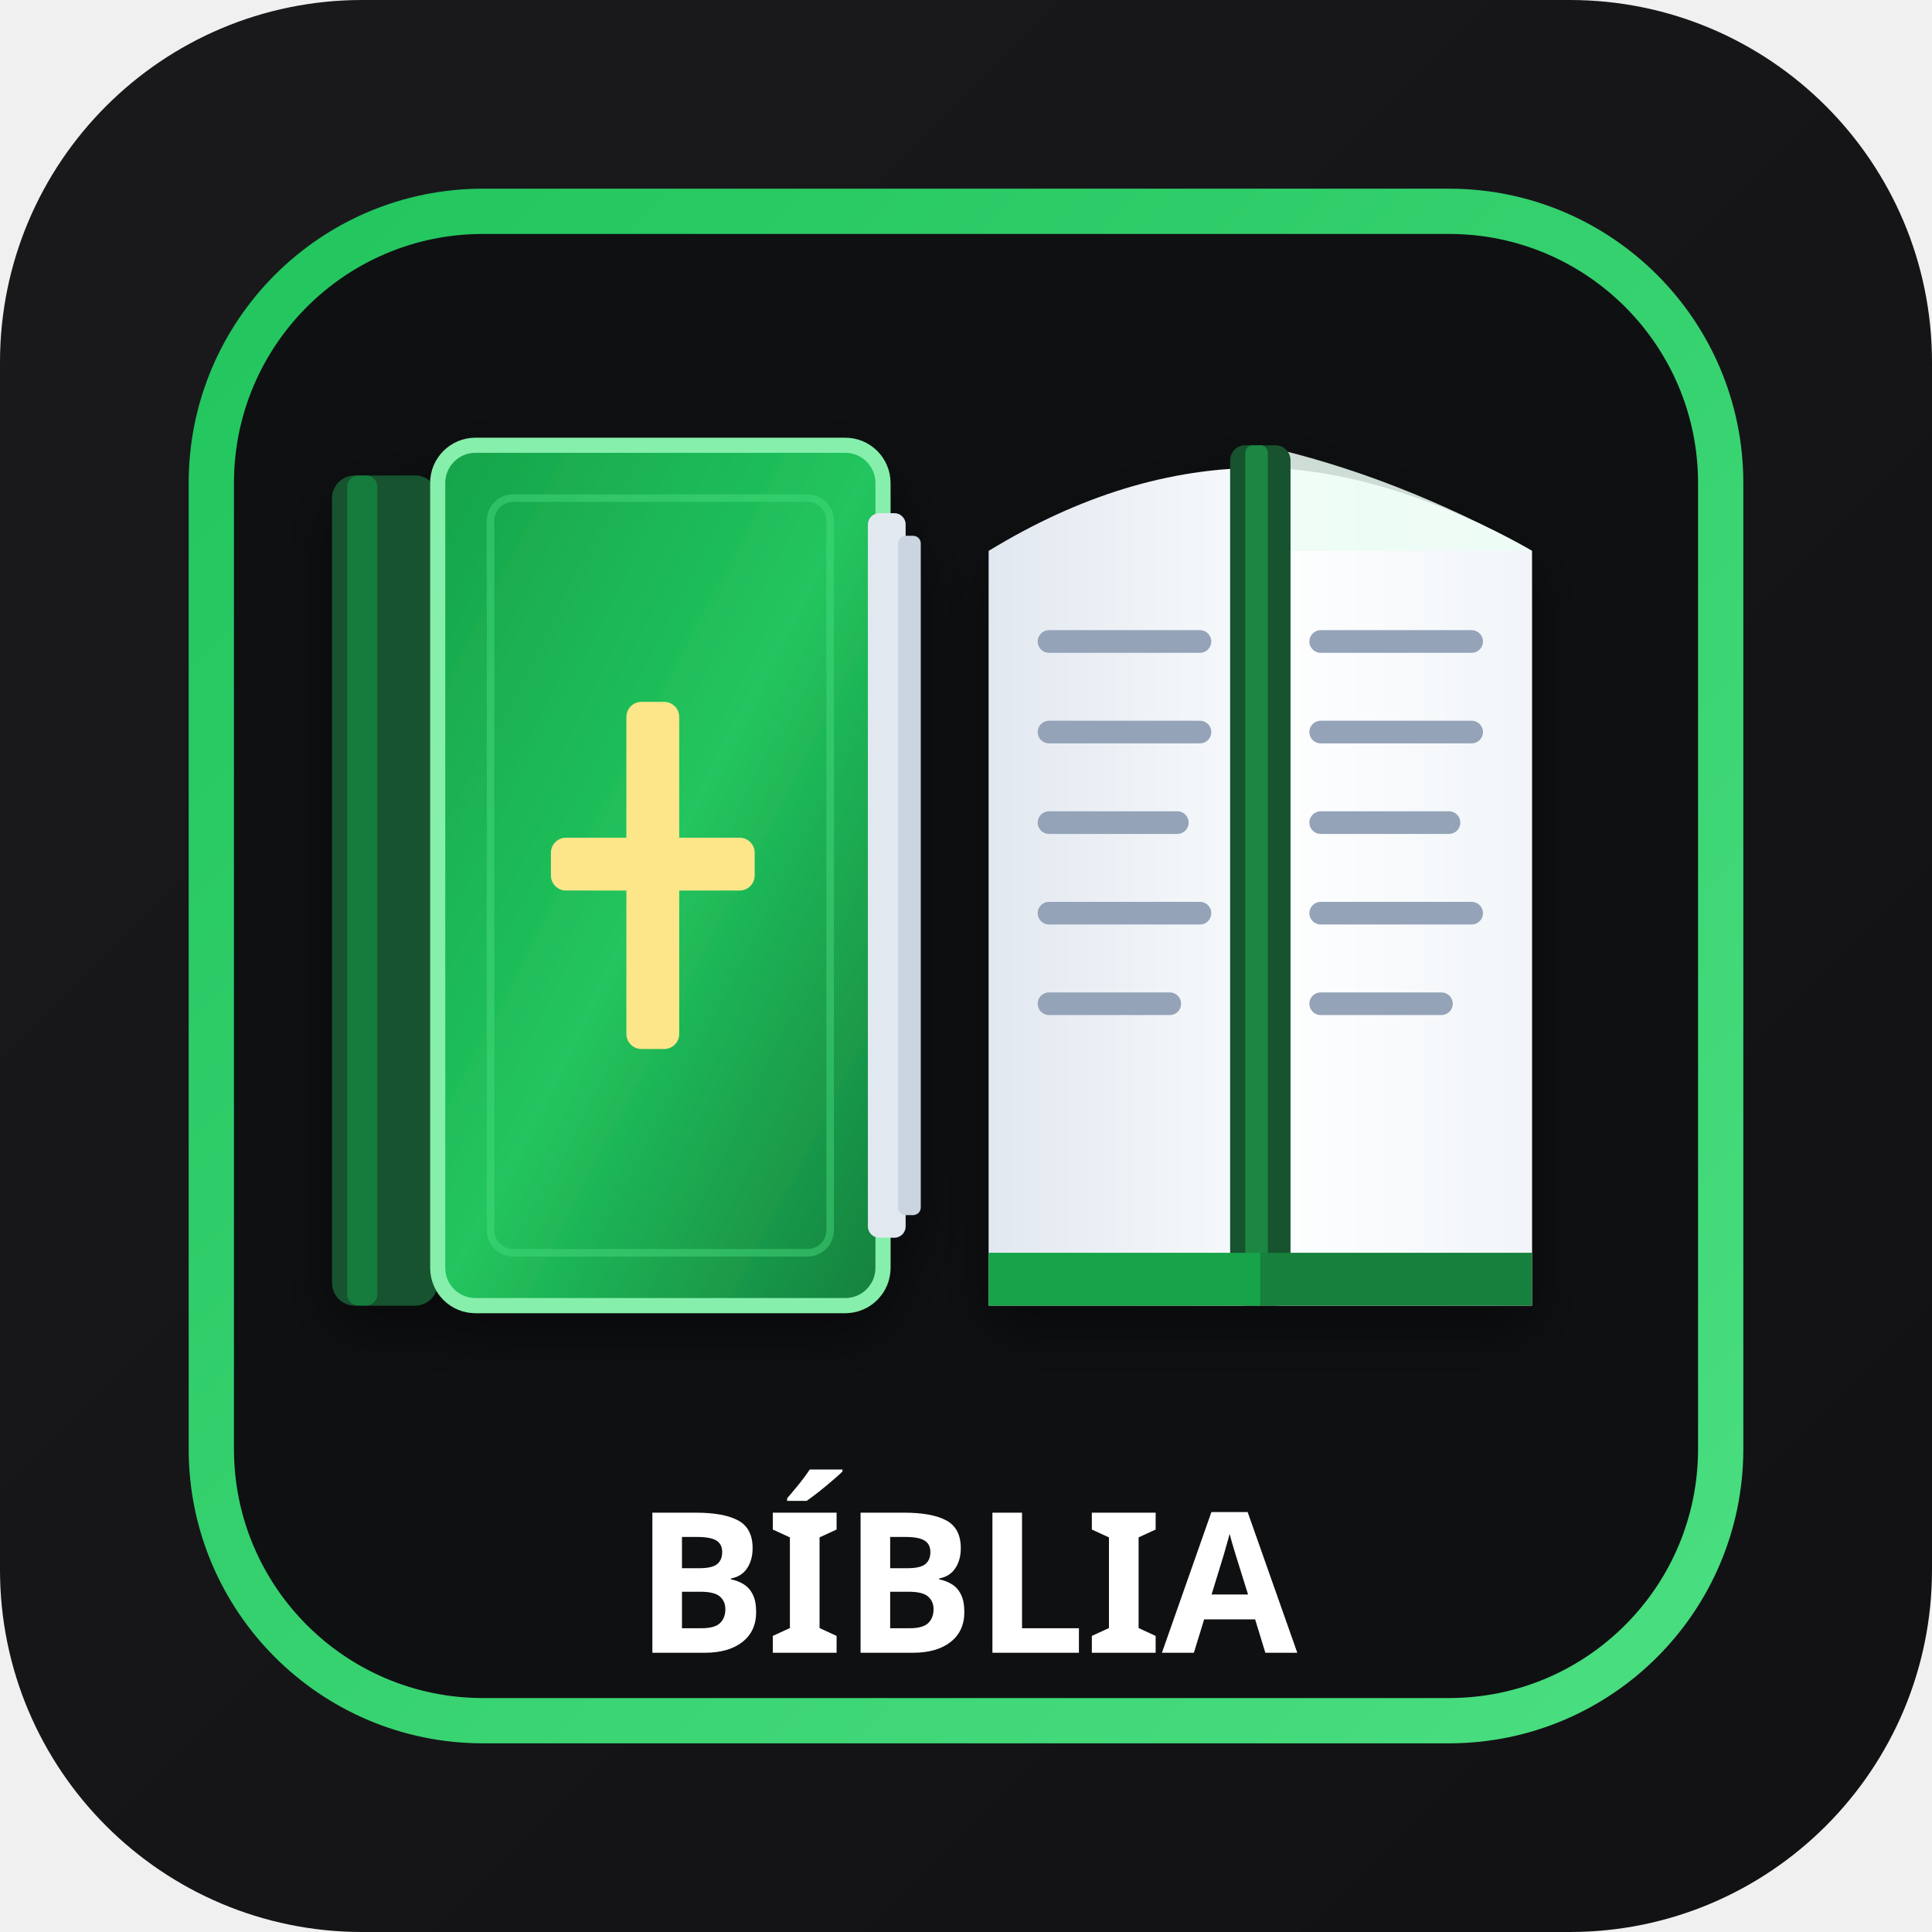
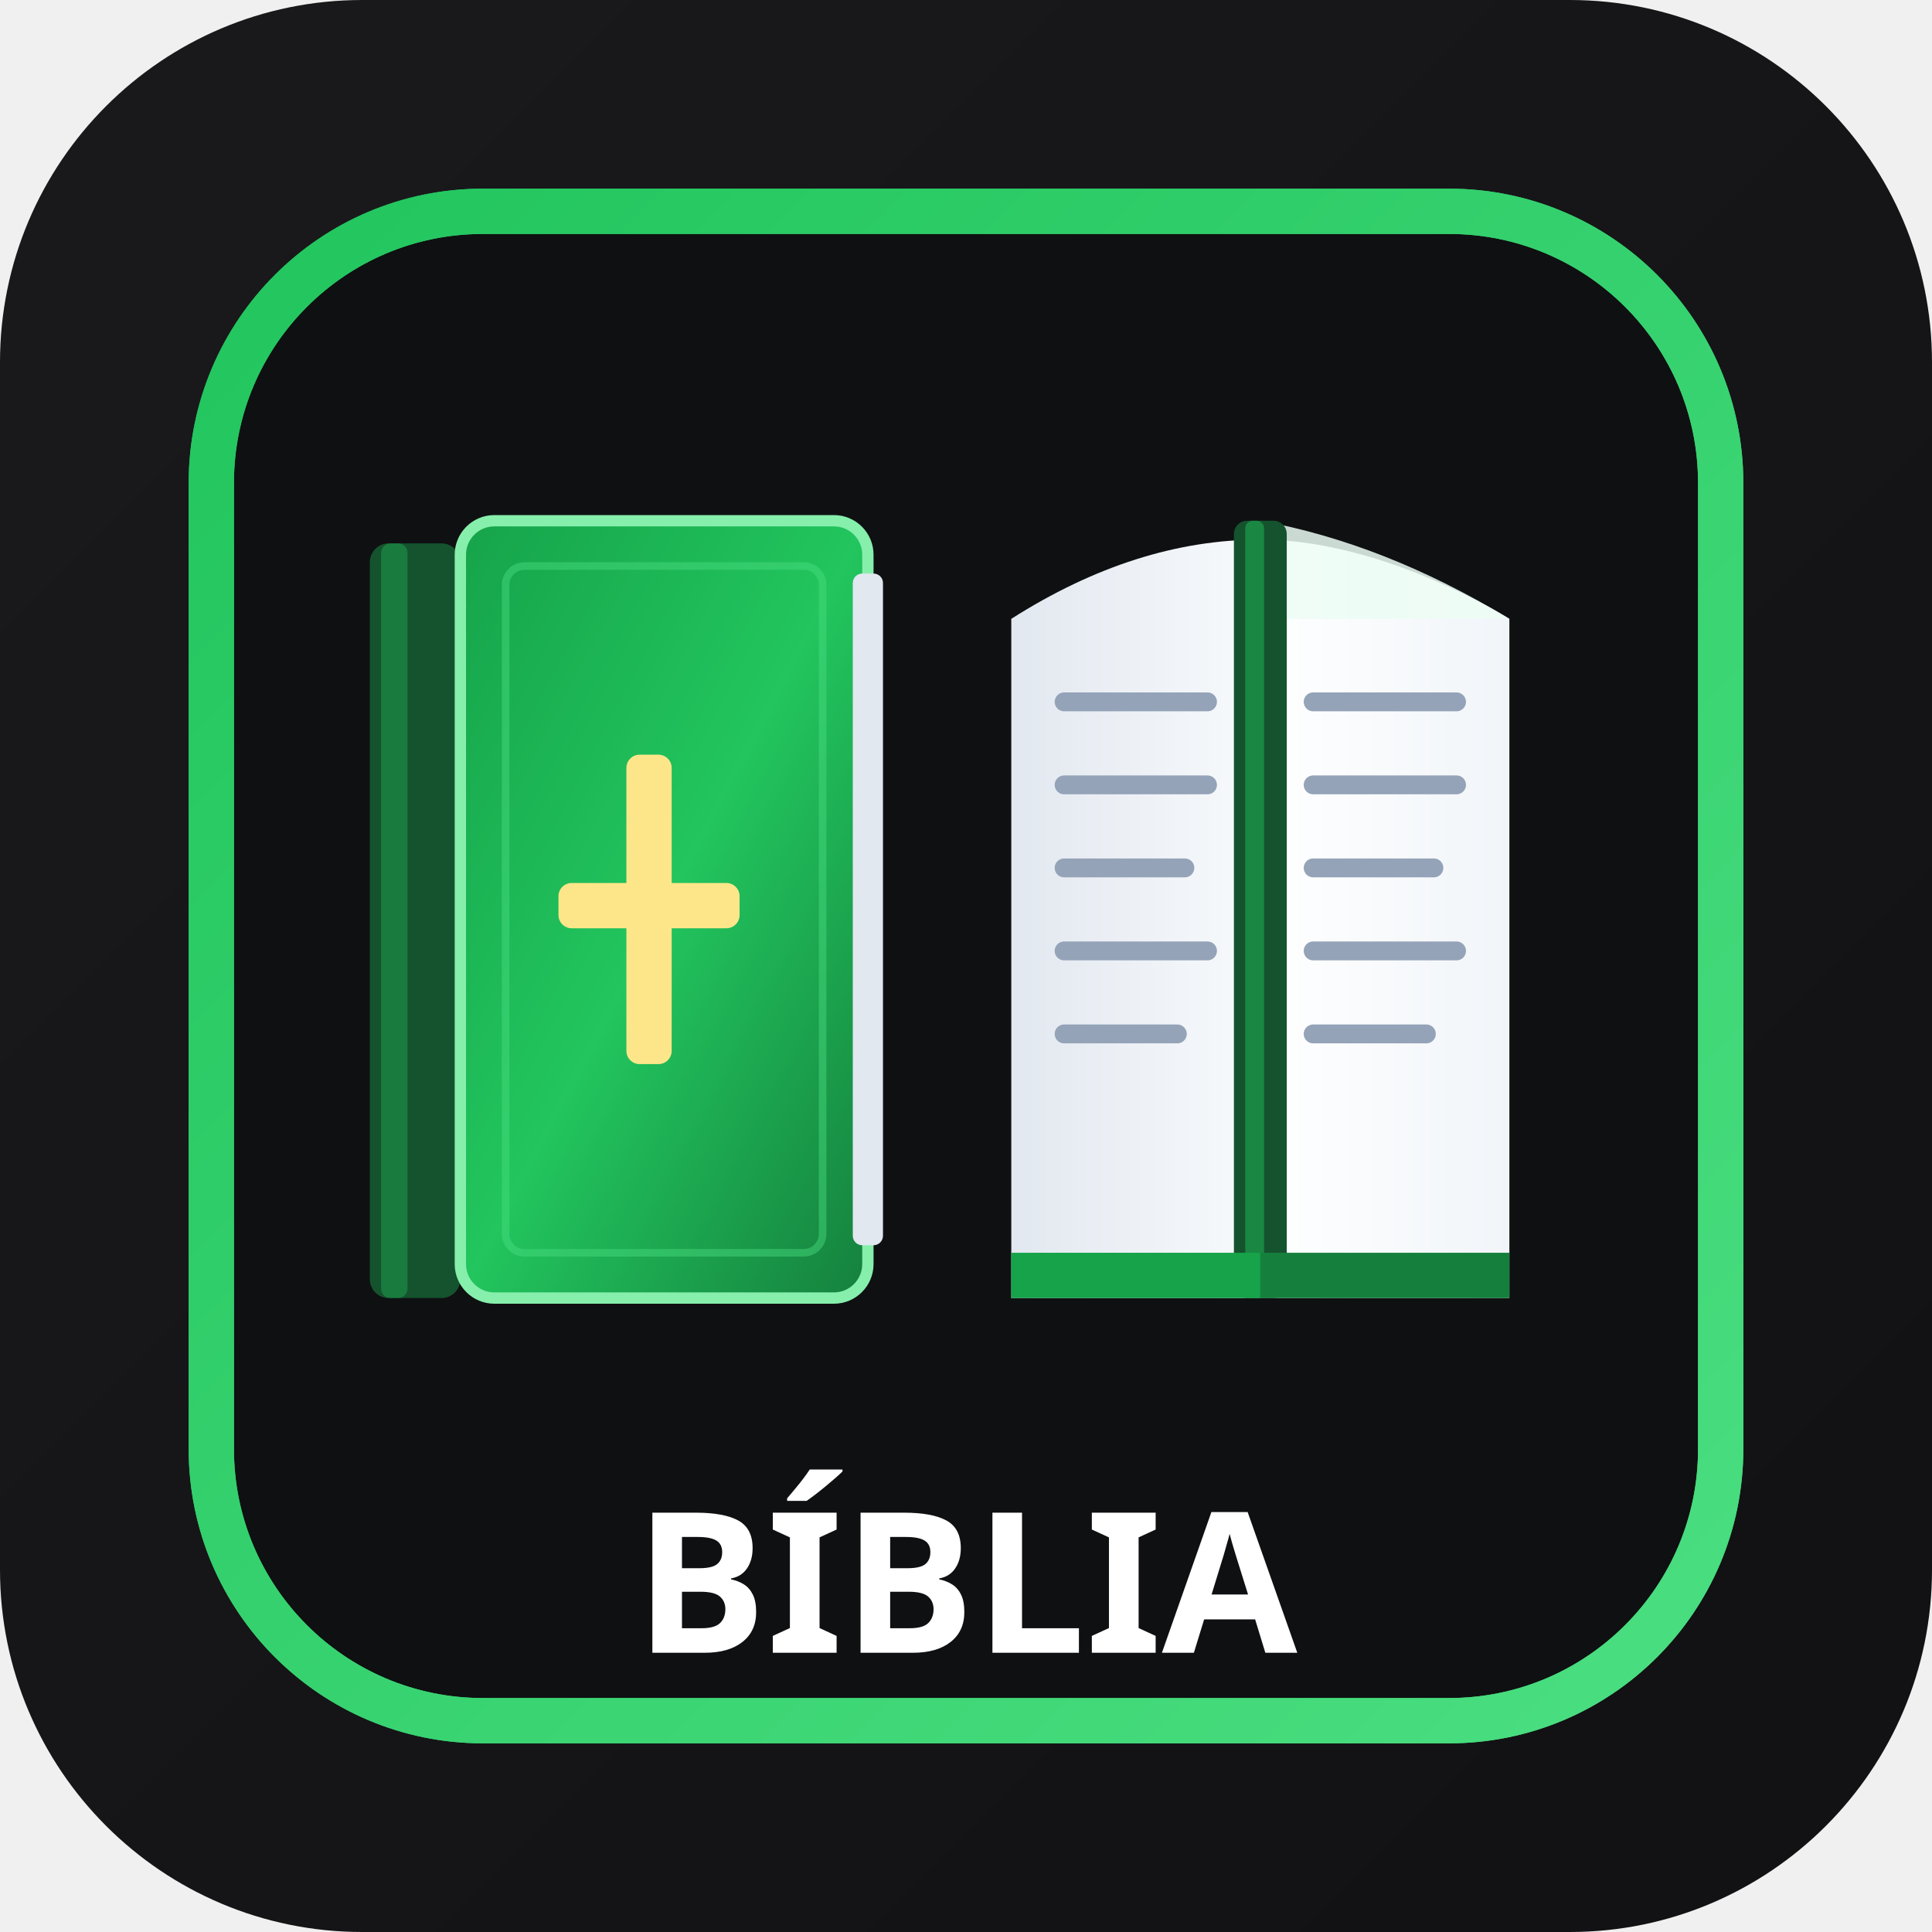
<svg xmlns="http://www.w3.org/2000/svg" viewBox="0 0 512 512" role="img" aria-label="Nonato Bíblia">
  <defs>
    <linearGradient id="bg" x1="0%" y1="0%" x2="100%" y2="100%">
      <stop offset="0%" stop-color="#1a1a1c" />
      <stop offset="100%" stop-color="#111114" />
    </linearGradient>
    <linearGradient id="frame" x1="0%" y1="0%" x2="100%" y2="100%">
      <stop offset="0%" stop-color="#22c55e" />
      <stop offset="100%" stop-color="#4ade80" />
    </linearGradient>
    <linearGradient id="cover" x1="0%" y1="0%" x2="100%" y2="100%">
      <stop offset="0%" stop-color="#16a34a" />
      <stop offset="50%" stop-color="#22c55e" />
      <stop offset="100%" stop-color="#15803d" />
    </linearGradient>
    <linearGradient id="pageL" x1="0%" y1="0%" x2="100%" y2="0%">
      <stop offset="0%" stop-color="#e2e8f0" />
      <stop offset="100%" stop-color="#f8fafc" />
    </linearGradient>
    <linearGradient id="pageR" x1="0%" y1="0%" x2="100%" y2="0%">
      <stop offset="0%" stop-color="#ffffff" />
      <stop offset="100%" stop-color="#f1f5f9" />
    </linearGradient>
-     <filter id="bookShadow" x="-15%" y="-10%" width="130%" height="130%">
-       <feDropShadow dx="0" dy="6" stdDeviation="8" flood-color="#000" flood-opacity="0.45" />
-     </filter>
+     <clipPath id="frameClip">
+       <rect x="68" y="68" width="376" height="376" rx="66" />
+     </clipPath>
  </defs>
  <rect width="512" height="512" rx="96" fill="url(#bg)" />
-   <rect x="56" y="56" width="400" height="400" rx="72" fill="#0f1012" stroke="url(#frame)" stroke-width="12" />
-   <g filter="url(#bookShadow)" transform="translate(88, 118)">
-     <rect x="0" y="8" width="28" height="220" rx="6" fill="#14532d" />
-     <rect x="4" y="8" width="8" height="220" rx="3" fill="#22c55e" opacity="0.35" />
-     <rect x="28" y="0" width="118" height="228" rx="10" fill="url(#cover)" stroke="#86efac" stroke-width="4" />
-     <rect x="42" y="14" width="90" height="200" rx="6" fill="none" stroke="#4ade80" stroke-width="2" opacity="0.45" />
-     <rect x="78" y="68" width="14" height="92" rx="4" fill="#fde68a" />
-     <rect x="58" y="104" width="54" height="14" rx="4" fill="#fde68a" />
-     <rect x="142" y="18" width="10" height="192" rx="3" fill="#e2e8f0" />
-     <rect x="150" y="24" width="6" height="180" rx="2" fill="#cbd5e1" />
+   <rect x="56" y="56" width="400" height="400" rx="72" fill="#0f1012" />
+   <rect x="56" y="56" width="400" height="400" rx="72" fill="none" stroke="url(#frame)" stroke-width="12" />
+   <g clip-path="url(#frameClip)">
+     <g transform="translate(98, 138)">
+       <rect x="0" y="6" width="24" height="200" rx="5" fill="#14532d" />
+       <rect x="3" y="6" width="7" height="200" rx="2.5" fill="#22c55e" opacity="0.35" />
+       <rect x="24" y="0" width="108" height="206" rx="9" fill="url(#cover)" stroke="#86efac" stroke-width="3" />
+       <rect x="36" y="12" width="84" height="182" rx="5" fill="none" stroke="#4ade80" stroke-width="2" opacity="0.45" />
+       <rect x="68" y="62" width="12" height="82" rx="3.5" fill="#fde68a" />
+       <rect x="50" y="96" width="48" height="12" rx="3.5" fill="#fde68a" />
+       <rect x="128" y="14" width="8" height="178" rx="2.5" fill="#e2e8f0" />
+     </g>
+     <g transform="translate(268, 138)">
+       <path d="M66 5 C66 5 66 0 66 0 L66 206 L0 206 L0 26 Q33 5 66 5 Z" fill="url(#pageL)" />
+       <path d="M66 0 C66 0 66 5 66 5 C99 5 132 26 132 26 L132 206 L66 206 L66 0 Z" fill="url(#pageR)" />
+       <path d="M66 0 Q99 6 132 26 L66 26 Z" fill="#ecfdf5" opacity="0.85" />
+       <rect x="59" y="0" width="14" height="206" rx="3.5" fill="#14532d" />
+       <rect x="62" y="0" width="5" height="206" rx="2" fill="#22c55e" opacity="0.45" />
+       <line x1="14" y1="48" x2="52" y2="48" stroke="#94a3b8" stroke-width="5" stroke-linecap="round" />
+       <line x1="14" y1="70" x2="52" y2="70" stroke="#94a3b8" stroke-width="5" stroke-linecap="round" />
+       <line x1="14" y1="92" x2="46" y2="92" stroke="#94a3b8" stroke-width="5" stroke-linecap="round" />
+       <line x1="14" y1="114" x2="52" y2="114" stroke="#94a3b8" stroke-width="5" stroke-linecap="round" />
+       <line x1="14" y1="136" x2="44" y2="136" stroke="#94a3b8" stroke-width="5" stroke-linecap="round" />
+       <line x1="80" y1="48" x2="118" y2="48" stroke="#94a3b8" stroke-width="5" stroke-linecap="round" />
+       <line x1="80" y1="70" x2="118" y2="70" stroke="#94a3b8" stroke-width="5" stroke-linecap="round" />
+       <line x1="80" y1="92" x2="112" y2="92" stroke="#94a3b8" stroke-width="5" stroke-linecap="round" />
+       <line x1="80" y1="114" x2="118" y2="114" stroke="#94a3b8" stroke-width="5" stroke-linecap="round" />
+       <line x1="80" y1="136" x2="110" y2="136" stroke="#94a3b8" stroke-width="5" stroke-linecap="round" />
+       <path d="M0 194 L66 194 L66 206 L0 206 Z" fill="#16a34a" />
+       <path d="M66 194 L132 194 L132 206 L66 206 Z" fill="#15803d" />
+     </g>
  </g>
-   <g filter="url(#bookShadow)" transform="translate(262, 118)">
-     <path d="M72 6 C72 6 72 0 72 0 L72 228 L0 228 L0 28 Q36 6 72 6 Z" fill="url(#pageL)" />
-     <path d="M72 0 C72 0 72 6 72 6 C108 6 144 28 144 28 L144 228 L72 228 L72 0 Z" fill="url(#pageR)" />
-     <path d="M72 0 Q108 8 144 28 L72 28 Z" fill="#ecfdf5" opacity="0.85" />
-     <rect x="64" y="0" width="16" height="228" rx="4" fill="#14532d" />
-     <rect x="68" y="0" width="6" height="228" rx="2" fill="#22c55e" opacity="0.45" />
-     <line x1="16" y1="52" x2="56" y2="52" stroke="#94a3b8" stroke-width="6" stroke-linecap="round" />
-     <line x1="16" y1="76" x2="56" y2="76" stroke="#94a3b8" stroke-width="6" stroke-linecap="round" />
-     <line x1="16" y1="100" x2="50" y2="100" stroke="#94a3b8" stroke-width="6" stroke-linecap="round" />
-     <line x1="16" y1="124" x2="56" y2="124" stroke="#94a3b8" stroke-width="6" stroke-linecap="round" />
-     <line x1="16" y1="148" x2="48" y2="148" stroke="#94a3b8" stroke-width="6" stroke-linecap="round" />
-     <line x1="88" y1="52" x2="128" y2="52" stroke="#94a3b8" stroke-width="6" stroke-linecap="round" />
-     <line x1="88" y1="76" x2="128" y2="76" stroke="#94a3b8" stroke-width="6" stroke-linecap="round" />
-     <line x1="88" y1="100" x2="122" y2="100" stroke="#94a3b8" stroke-width="6" stroke-linecap="round" />
-     <line x1="88" y1="124" x2="128" y2="124" stroke="#94a3b8" stroke-width="6" stroke-linecap="round" />
-     <line x1="88" y1="148" x2="120" y2="148" stroke="#94a3b8" stroke-width="6" stroke-linecap="round" />
-     <path d="M0 214 L72 214 L72 228 L0 228 Z" fill="#16a34a" />
-     <path d="M72 214 L144 214 L144 228 L72 228 Z" fill="#15803d" />
-   </g>
+   <rect x="56" y="56" width="400" height="400" rx="72" fill="none" stroke="url(#frame)" stroke-width="12" pointer-events="none" />
  <text x="256" y="438" text-anchor="middle" font-family="Segoe UI, system-ui, sans-serif" font-size="52" font-weight="800" fill="#ffffff">BÍBLIA</text>
</svg>
